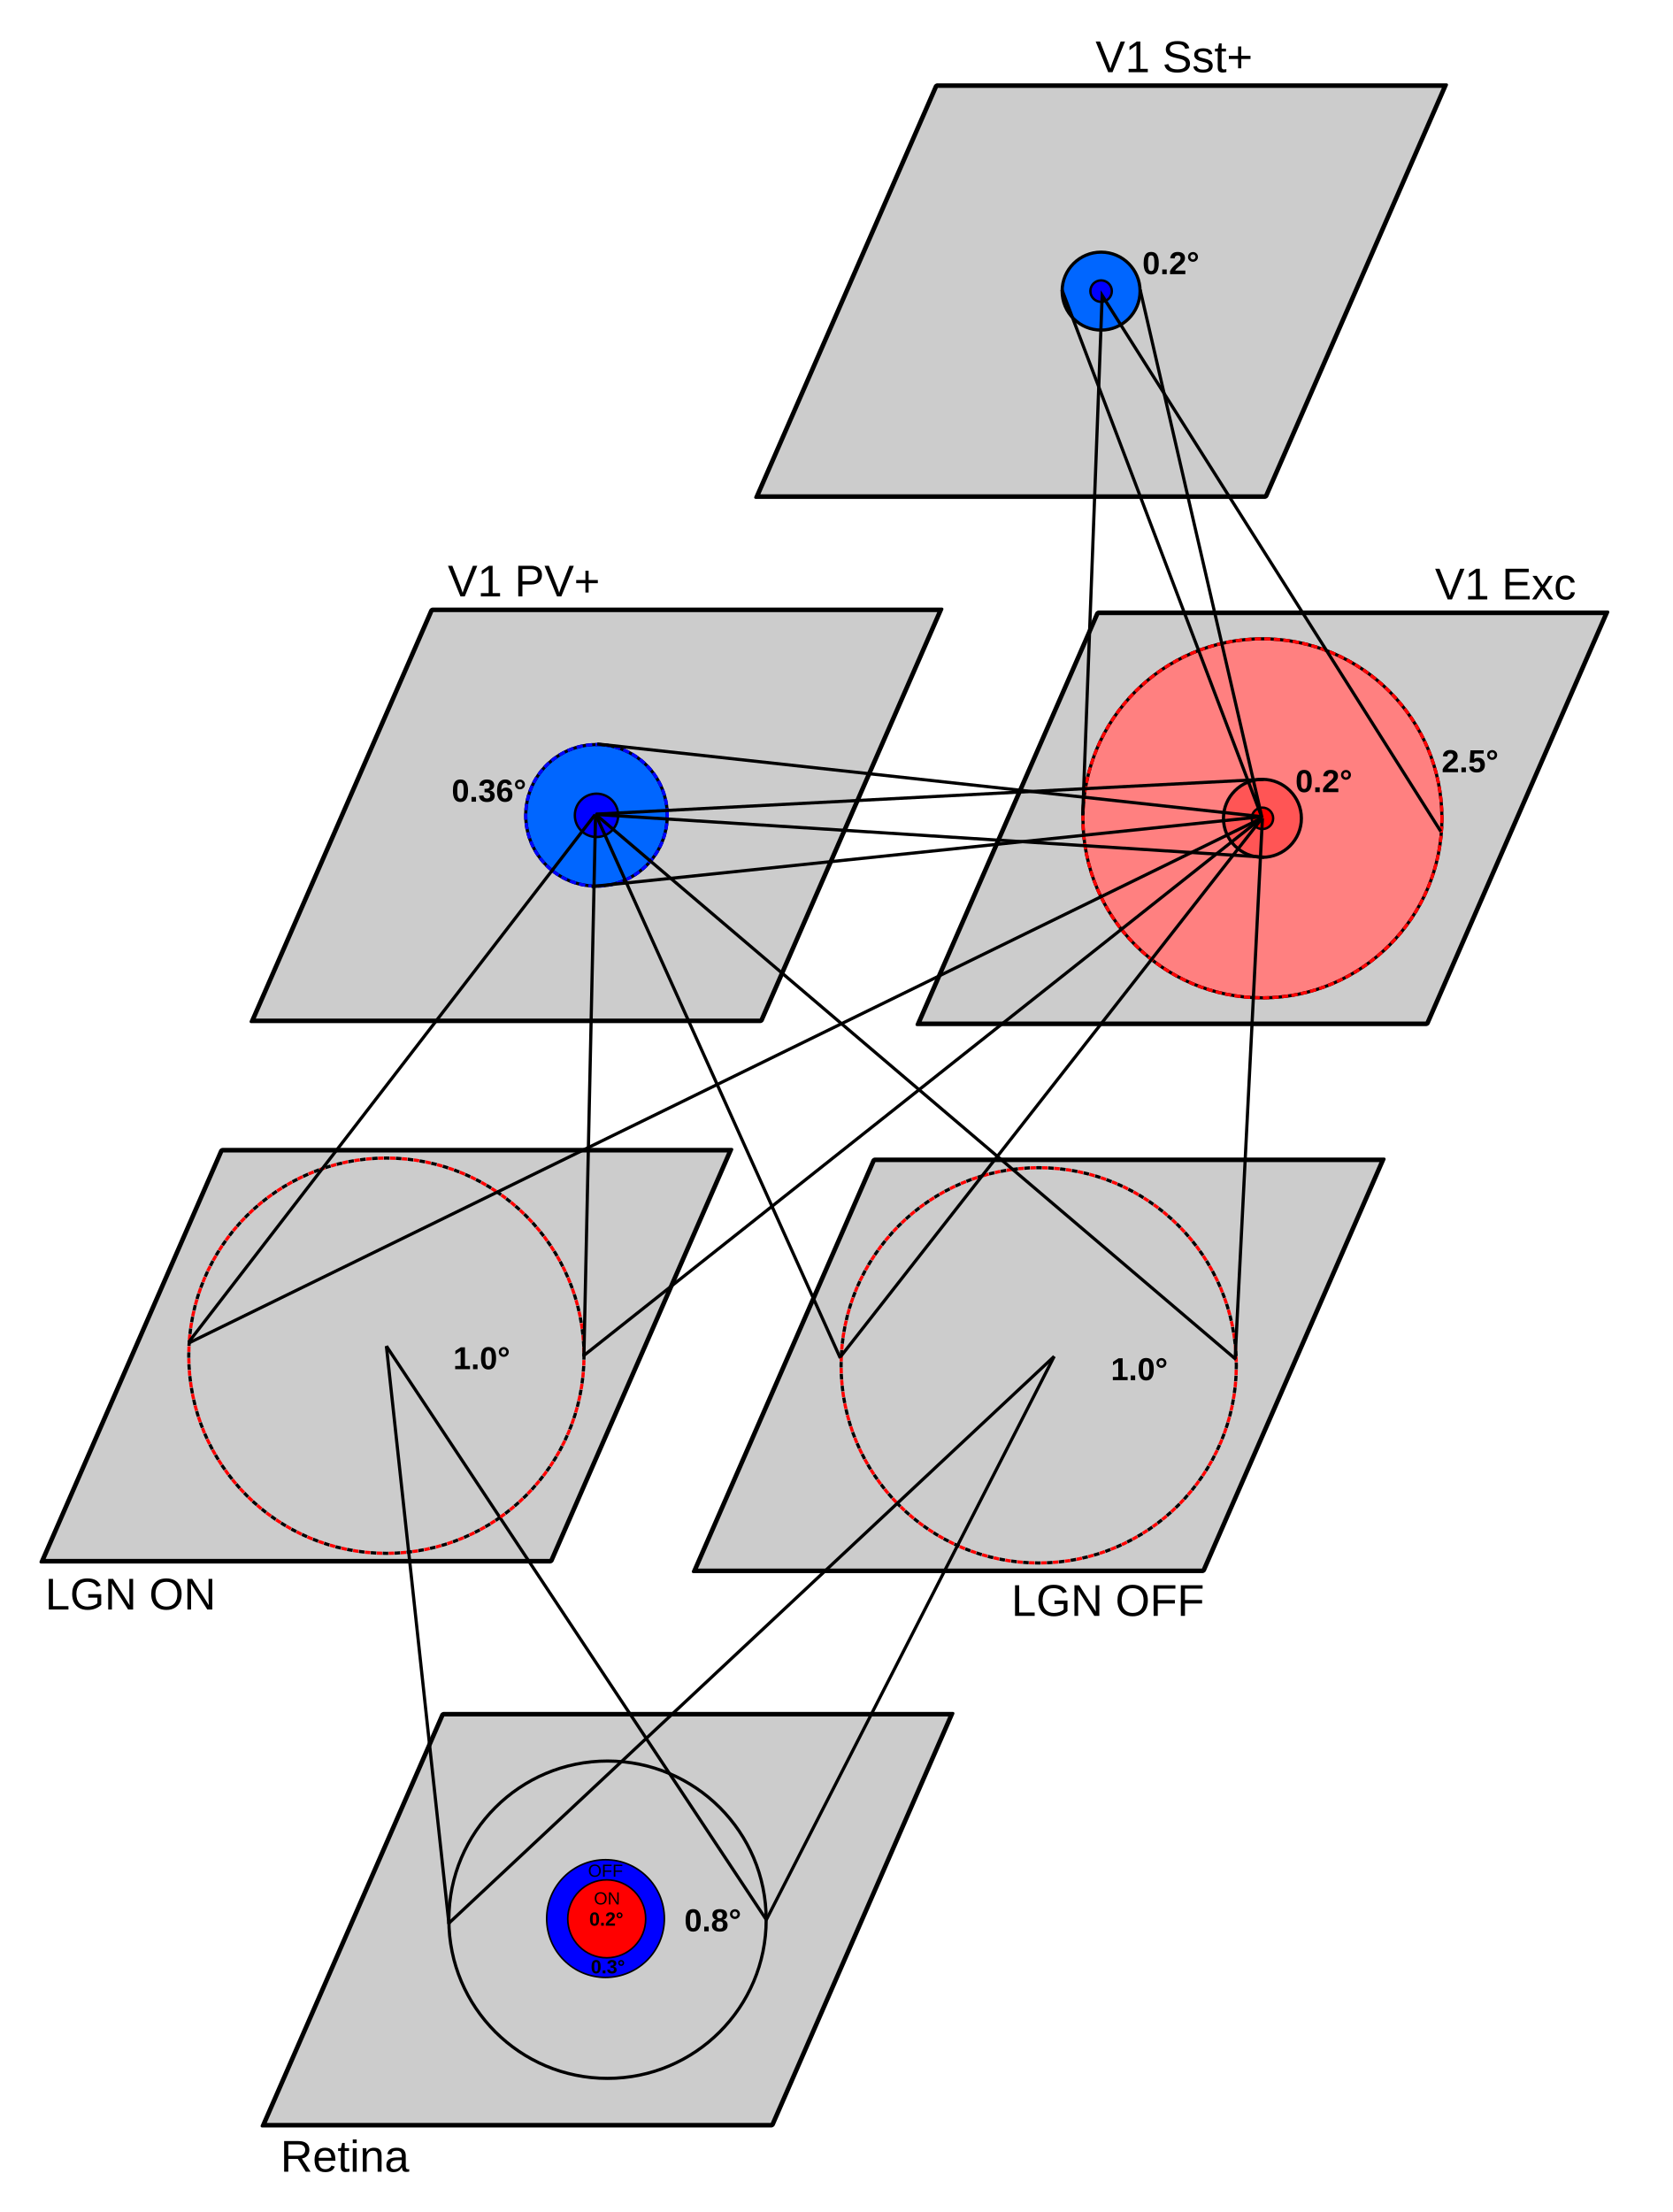
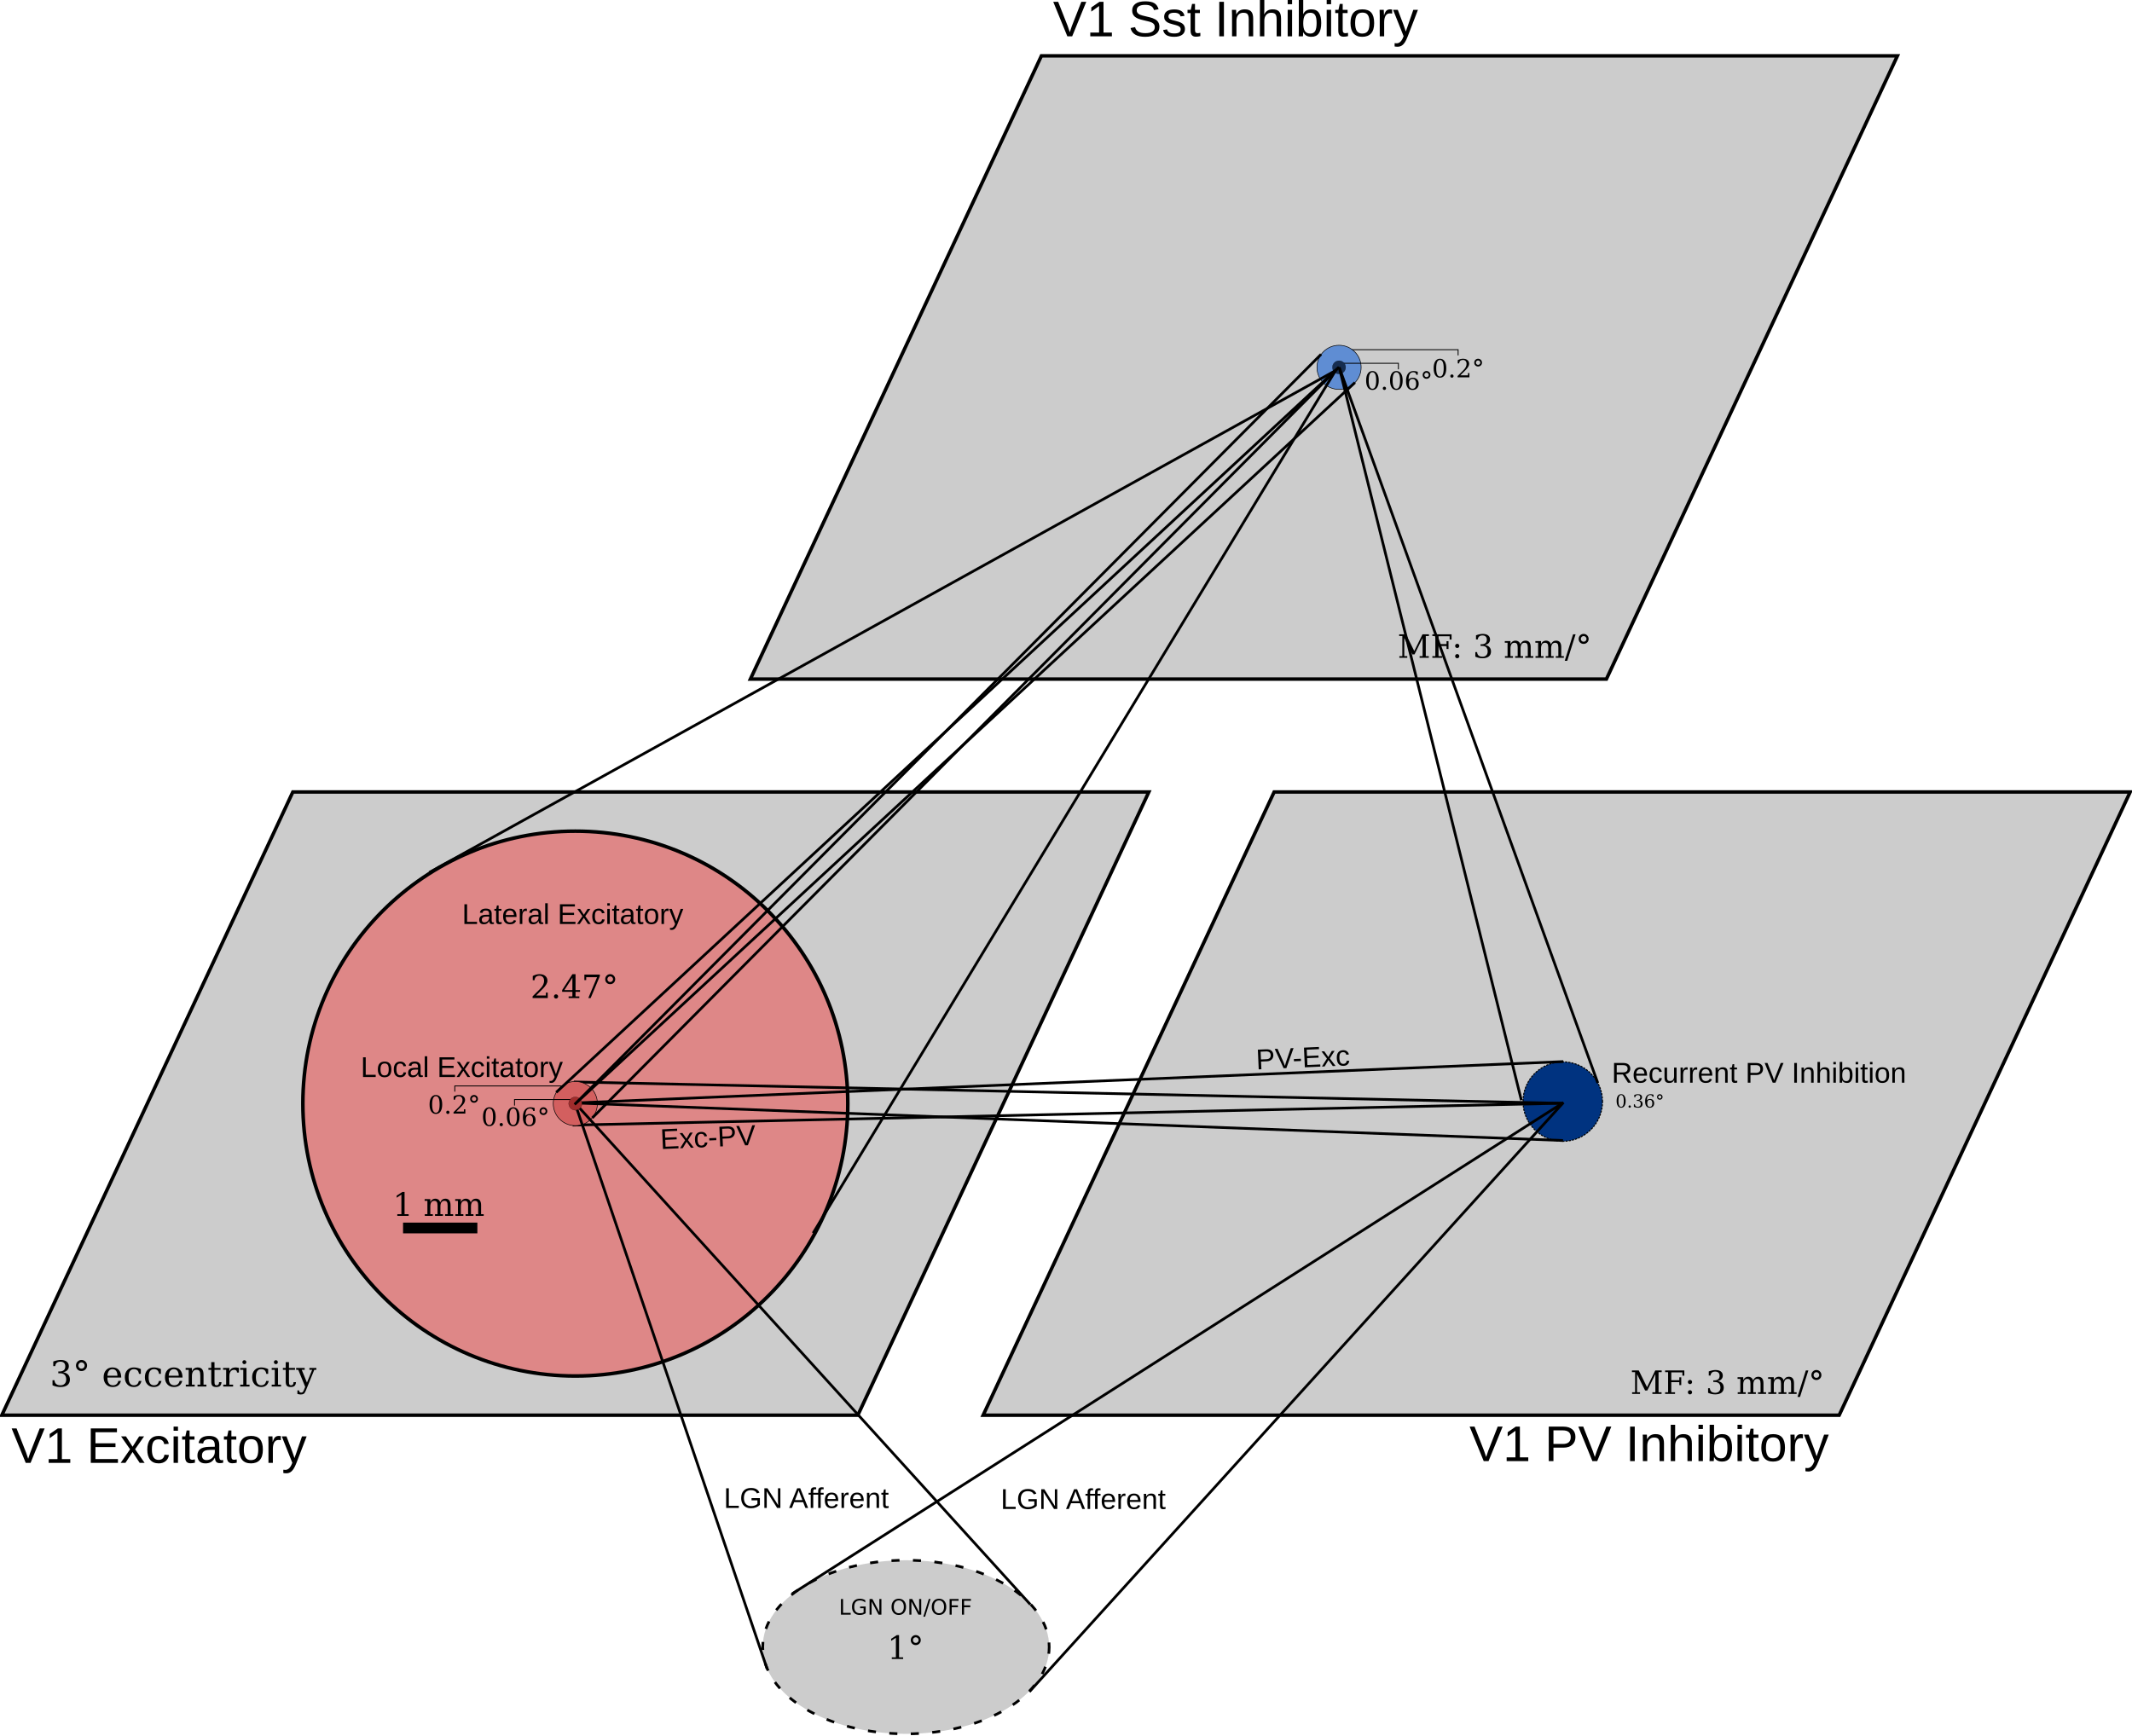
- <svg xmlns="http://www.w3.org/2000/svg" width="2103.248" height="2781.148" id="svg8371" version="1.1">
-   <defs id="defs8373">
-     <marker orient="auto" refY="0" refX="0" id="Arrow2Mend" style="overflow:visible">
-       <path id="path4493" style="fill-rule:evenodd;stroke-width:0.625;stroke-linejoin:round" d="M 8.719,4.034 -2.207,0.016 8.719,-4.002 c -1.745,2.372 -1.735,5.617 -6e-7,8.035 z" transform="scale(-0.6,-0.6)" />
-     </marker>
-     <marker orient="auto" refY="0" refX="0" id="marker8291" style="overflow:visible">
-       <path id="path8293" style="fill-rule:evenodd;stroke-width:0.625;stroke-linejoin:round" d="M 8.719,4.034 -2.207,0.016 8.719,-4.002 c -1.745,2.372 -1.735,5.617 -6e-7,8.035 z" transform="scale(-0.6,-0.6)" />
-     </marker>
-   </defs>
-   <g id="layer1" transform="translate(1922.338,1366.783)">
-     <rect style="color:#000000;fill:#cccccc;stroke:#000000;stroke-width:6.268;stroke-linecap:square;stroke-linejoin:round;stroke-miterlimit:4;stroke-opacity:1;stroke-dasharray:none;stroke-dashoffset:0;marker:none;visibility:visible;display:inline;overflow:visible;enable-background:accumulate" id="rect9417-5-6-1" width="640" height="563.899" x="-802.521" y="-650.679" transform="matrix(1,0,-0.400245,0.9164082,0,0)" />
-     <path style="color:#000000;fill:#ff8080;stroke:#000000;stroke-width:2.43;stroke-linecap:square;stroke-linejoin:round;stroke-miterlimit:4;stroke-opacity:1;stroke-dasharray:none;stroke-dashoffset:22.5;marker:none;visibility:visible;display:inline;overflow:visible;enable-background:accumulate" id="path7283" d="m 3837.857,705.376 c 0,75.742 -61.401,137.143 -137.143,137.143 -75.742,0 -137.143,-61.401 -137.143,-137.143 0,-75.742 61.401,-137.143 137.143,-137.143 75.742,0 137.143,61.401 137.143,137.143 z" transform="matrix(1.645833,0,0,1.645833,-6425.698,-1498.837)" />
-     <path style="color:#000000;fill:none;stroke:#ff0000;stroke-width:2.43;stroke-linecap:square;stroke-linejoin:round;stroke-miterlimit:4;stroke-opacity:1;stroke-dasharray:2.43, 4.861;stroke-dashoffset:0;marker:none;visibility:visible;display:inline;overflow:visible;enable-background:accumulate" id="path7283-2" d="m 3837.857,705.376 c 0,75.742 -61.401,137.143 -137.143,137.143 -75.742,0 -137.143,-61.401 -137.143,-137.143 0,-75.742 61.401,-137.143 137.143,-137.143 75.742,0 137.143,61.401 137.143,137.143 z" transform="matrix(1.645833,0,0,1.645833,-6425.698,-1498.837)" />
-     <path style="color:#000000;fill:#ff5555;fill-opacity:1;fill-rule:nonzero;stroke:#000000;stroke-width:4.431;stroke-linecap:square;stroke-linejoin:round;stroke-miterlimit:4;stroke-opacity:1;stroke-dasharray:none;stroke-dashoffset:0;marker:none;visibility:visible;display:inline;overflow:visible;enable-background:accumulate" id="path2985-8-9-7-3-1" d="m 207.143,270.934 c 0,29.981 -24.305,54.286 -54.286,54.286 -29.981,0 -54.286,-24.305 -54.286,-54.286 0,-29.981 24.305,-54.286 54.286,-54.286 29.981,0 54.286,24.305 54.286,54.286 z" transform="matrix(0.9026316,0,0,0.9026316,-472.9127,-582.4597)" />
-     <path style="color:#000000;fill:#ff0000;fill-opacity:1;fill-rule:nonzero;stroke:#000000;stroke-width:16.508;stroke-linecap:square;stroke-linejoin:round;stroke-miterlimit:4;stroke-opacity:1;stroke-dasharray:none;stroke-dashoffset:0;marker:none;visibility:visible;display:inline;overflow:visible;enable-background:accumulate" id="path4653-5-9-8" d="m -148.571,1563.791 c 0,41.027 -33.259,74.286 -74.286,74.286 -41.027,0 -74.286,-33.259 -74.286,-74.286 0,-41.027 33.259,-74.286 74.286,-74.286 41.027,0 74.286,33.259 74.286,74.286 z" transform="matrix(0.1817308,0,0,0.1817308,-294.439,-622.0953)" />
-     <text xml:space="preserve" style="font-size:56px;font-style:normal;font-variant:normal;font-weight:normal;font-stretch:normal;line-height:125%;letter-spacing:0px;word-spacing:0px;writing-mode:lr-tb;fill:#000000;fill-opacity:1;stroke:none;font-family:Arial;-inkscape-font-specification:Arial" x="-117.975" y="-613.156" id="text3039-2-3-4">
-       <tspan id="tspan3041-9-8-8" x="-117.975" y="-613.156" style="font-size:56px;font-weight:normal;-inkscape-font-specification:Arial">V1 Exc</tspan>
+ <svg xmlns="http://www.w3.org/2000/svg" id="svg3004" version="1.1" width="2381.722" height="1938.783" xml:space="preserve">
+   <defs id="defs3008" />
+   <g id="g3012" transform="matrix(1.25,0,0,-1.25,-50.00073,1988.781)">
+     <g transform="matrix(1,0,-0.423028,-0.906117,0,978.6984)" id="g3016">
+       <path id="path3018" style="fill:#cccccc;fill-opacity:1;fill-rule:nonzero;stroke:#000000;stroke-width:3.429;stroke-linecap:butt;stroke-linejoin:miter;stroke-miterlimit:4;stroke-opacity:1;stroke-dasharray:none" d="m 346.326,105.494 765.031,0 10e-4,614.776 -765.031,0 -10e-4,-614.776 z" />
+     </g>
+     <g transform="matrix(1,0,0,-1,0,978.6984)" id="g3020">
+       <path id="path3022" style="fill:#de8787;fill-opacity:1;fill-rule:nonzero;stroke:#000000;stroke-width:3.2;stroke-linecap:square;stroke-linejoin:round;stroke-miterlimit:4;stroke-opacity:1;stroke-dasharray:none" d="m 797.691,374.117 c 0,134.488 -109.023,243.512 -243.511,243.512 -134.485,0 -243.508,-109.024 -243.508,-243.512 0,-134.484 109.023,-243.508 243.508,-243.508 134.488,0 243.511,109.024 243.511,243.508 z" />
+     </g>
+     <path id="path3028" style="fill:#000000;fill-opacity:1;fill-rule:nonzero;stroke:none" d="m 400.219,498.187 66.402,0 0,-9.602 -66.402,0 0,9.602 z" />
+     <text id="text3030" transform="scale(1,-1)" x="390.98" y="-504.222">
+       <tspan id="tspan3032" y="-504.222" x="390.98 409.297 418.426 445.729" style="font-size:28.8px;font-variant:normal;font-weight:normal;writing-mode:lr-tb;fill:#000000;fill-opacity:1;fill-rule:nonzero;stroke:none;font-family:DejaVu Serif;-inkscape-font-specification:DejaVuSerif">1 mm</tspan>
    </text>
-     <text id="text4466-1-1-6-6-6-1-2-5-1" y="-370.857" x="-293.51" style="font-size:40px;font-style:normal;font-variant:normal;font-weight:bold;font-stretch:normal;line-height:125%;letter-spacing:0px;word-spacing:0px;writing-mode:lr-tb;fill:#000000;fill-opacity:1;stroke:none;font-family:Arial;-inkscape-font-specification:Arial Bold" xml:space="preserve">
-       <tspan y="-370.857" x="-293.51" id="tspan4468-8-9-2-5-6-1-5-1-1">0.2° </tspan>
+     <text id="text3034" transform="scale(1,-1)" x="422.435" y="-595.631">
+       <tspan id="tspan3036" y="-595.631" x="422.435 436.681 443.782 458.028" style="font-size:22.4px;font-variant:normal;font-weight:normal;writing-mode:lr-tb;fill:#000000;fill-opacity:1;fill-rule:nonzero;stroke:none;font-family:DejaVu Serif;-inkscape-font-specification:DejaVuSerif">0.2°</tspan>
    </text>
-     <path style="fill:none;stroke:#000000;stroke-width:0;stroke-linecap:butt;stroke-linejoin:miter;stroke-miterlimit:4;stroke-opacity:1;stroke-dasharray:none;marker-end:url(#Arrow2Mend)" d="m -440.717,-416.602 71.429,57.143 0,0" id="path3272-3-4" />
-     <rect style="color:#000000;fill:#cccccc;stroke:#000000;stroke-width:6.268;stroke-linecap:square;stroke-linejoin:round;stroke-miterlimit:4;stroke-opacity:1;stroke-dasharray:none;stroke-dashoffset:0;marker:none;visibility:visible;display:inline;overflow:visible;enable-background:accumulate" id="rect9417-5-6" width="640" height="563.899" x="-1641.494" y="-654.768" transform="matrix(1,0,-0.400245,0.9164082,0,0)" />
-     <path style="color:#000000;fill:#0066ff;fill-opacity:1;fill-rule:nonzero;stroke:#000000;stroke-width:2.44;stroke-linecap:square;stroke-linejoin:round;stroke-miterlimit:4;stroke-opacity:1;stroke-dasharray:none;stroke-dashoffset:0;marker:none;visibility:visible;display:inline;overflow:visible;enable-background:accumulate" id="path2985-8-9-2-2-2" d="m 207.143,270.934 c 0,29.981 -24.305,54.286 -54.286,54.286 -29.981,0 -54.286,-24.305 -54.286,-54.286 0,-29.981 24.305,-54.286 54.286,-54.286 29.981,0 54.286,24.305 54.286,54.286 z" transform="matrix(1.639474,0,0,1.639474,-1422.88,-785.8426)" />
-     <rect style="color:#000000;fill:#cccccc;stroke:#000000;stroke-width:6.268;stroke-linecap:square;stroke-linejoin:round;stroke-miterlimit:4;stroke-opacity:1;stroke-dasharray:none;stroke-dashoffset:0;marker:none;visibility:visible;display:inline;overflow:visible;enable-background:accumulate" id="rect9417-8" width="640" height="563.899" x="-1021.215" y="860.394" transform="matrix(1,0,-0.400245,0.9164082,0,0)" />
-     <rect style="color:#000000;fill:#cccccc;stroke:#000000;stroke-width:6.268;stroke-linecap:square;stroke-linejoin:round;stroke-miterlimit:4;stroke-opacity:1;stroke-dasharray:none;stroke-dashoffset:0;marker:none;visibility:visible;display:inline;overflow:visible;enable-background:accumulate" id="rect9417-2-2" width="640" height="563.899" x="-783.447" y="99.813" transform="matrix(1,0,-0.400245,0.9164082,0,0)" />
-     <rect style="color:#000000;fill:#cccccc;stroke:#000000;stroke-width:6.268;stroke-linecap:square;stroke-linejoin:round;stroke-miterlimit:4;stroke-opacity:1;stroke-dasharray:none;stroke-dashoffset:0;marker:none;visibility:visible;display:inline;overflow:visible;enable-background:accumulate" id="rect9417-1-8" width="640" height="563.899" x="-1608.985" y="86.585" transform="matrix(1,0,-0.400245,0.9164082,0,0)" />
-     <path style="color:#000000;fill:none;stroke:#000000;stroke-width:4.001;stroke-linecap:square;stroke-linejoin:round;stroke-miterlimit:4;stroke-opacity:1;stroke-dasharray:3.001, 12.003;stroke-dashoffset:0;marker:none;visibility:visible;display:inline;overflow:visible;enable-background:accumulate" id="path4640-7-2-0" d="m 332.857,593.791 c 0,137.282 -111.289,248.571 -248.571,248.571 -137.282,0 -248.571,-111.289 -248.571,-248.571 0,-137.282 111.289,-248.571 248.571,-248.571 137.282,0 248.571,111.289 248.571,248.571 z" transform="matrix(0.9997126,0,0,0.9997126,-700.5071,-243.77)" />
-     <path style="color:#000000;fill:none;stroke:#ff0000;stroke-width:4.001;stroke-linecap:square;stroke-linejoin:round;stroke-miterlimit:4;stroke-opacity:1;stroke-dasharray:3.001, 12.003;stroke-dashoffset:22.506;marker:none;visibility:visible;display:inline;overflow:visible;enable-background:accumulate" id="path4640-7-3-7-6" d="m 332.857,593.791 c 0,137.282 -111.289,248.571 -248.571,248.571 -137.282,0 -248.571,-111.289 -248.571,-248.571 0,-137.282 111.289,-248.571 248.571,-248.571 137.282,0 248.571,111.289 248.571,248.571 z" transform="matrix(0.9997126,0,0,0.9997126,-700.5071,-243.77)" />
-     <path style="color:#000000;fill:none;stroke:#000000;stroke-width:0.729;stroke-linecap:square;stroke-linejoin:round;stroke-miterlimit:4;stroke-opacity:1;stroke-dasharray:none;stroke-dashoffset:0;marker:none;visibility:visible;display:inline;overflow:visible;enable-background:accumulate" id="path4491-0-7" d="m 212.132,300.809 c 0,20.084 -16.281,36.365 -36.365,36.365 -20.084,0 -36.365,-16.281 -36.365,-36.365 0,-20.084 16.281,-36.365 36.365,-36.365 20.084,0 36.365,16.281 36.365,36.365 z" transform="matrix(5.48597,0,0,5.48597,-2122.68,-603.3749)" />
-     <g id="g9590-0" transform="translate(-384.144,283.0617)">
-       <path transform="matrix(0.809375,0,0,0.809375,-833.4561,563.8968)" d="m 161.429,245.219 c 0,50.495 -40.934,91.429 -91.429,91.429 -50.495,0 -91.429,-40.934 -91.429,-91.429 0,-50.495 40.934,-91.429 91.429,-91.429 50.495,0 91.429,40.934 91.429,91.429 z" id="path2987-2" style="color:#000000;fill:#0000ff;fill-opacity:1;fill-rule:nonzero;stroke:#000000;stroke-width:2.471;stroke-linecap:square;stroke-linejoin:round;stroke-miterlimit:4;stroke-opacity:1;stroke-dasharray:none;stroke-dashoffset:0;marker:none;visibility:visible;display:inline;overflow:visible;enable-background:accumulate" />
-       <path transform="matrix(0.9026316,0,0,0.9026316,-913.2745,518.1512)" d="m 207.143,270.934 c 0,29.981 -24.305,54.286 -54.286,54.286 -29.981,0 -54.286,-24.305 -54.286,-54.286 0,-29.981 24.305,-54.286 54.286,-54.286 29.981,0 54.286,24.305 54.286,54.286 z" id="path2985-8-5" style="color:#000000;fill:#ff0000;fill-opacity:1;fill-rule:nonzero;stroke:#000000;stroke-width:2.216;stroke-linecap:square;stroke-linejoin:round;stroke-miterlimit:4;stroke-opacity:1;stroke-dasharray:none;stroke-dashoffset:0;marker:none;visibility:visible;display:inline;overflow:visible;enable-background:accumulate" />
-       <text id="text4466-2" y="771.294" x="-797.297" style="font-size:24px;font-style:normal;font-variant:normal;font-weight:bold;font-stretch:normal;line-height:125%;letter-spacing:0px;word-spacing:0px;writing-mode:lr-tb;fill:#000000;fill-opacity:1;stroke:none;font-family:Arial;-inkscape-font-specification:Arial Bold" xml:space="preserve">
-         <tspan y="771.294" x="-797.297" id="tspan4468-6">0.2° </tspan>
-       </text>
-       <text xml:space="preserve" style="font-size:24px;font-style:normal;font-variant:normal;font-weight:bold;font-stretch:normal;line-height:125%;letter-spacing:0px;word-spacing:0px;writing-mode:lr-tb;fill:#000000;fill-opacity:1;stroke:none;font-family:Arial;-inkscape-font-specification:Arial Bold" x="-795.297" y="831.212" id="text4466-1-5">
-         <tspan id="tspan4468-8-5" x="-795.297" y="831.212">0.3° </tspan>
-       </text>
-       <text id="text4609-1" y="744.587" x="-791.425" style="font-size:22px;font-style:normal;font-variant:normal;font-weight:normal;font-stretch:normal;line-height:125%;letter-spacing:0px;word-spacing:0px;writing-mode:lr-tb;fill:#000000;fill-opacity:1;stroke:none;font-family:Arial;-inkscape-font-specification:Arial" xml:space="preserve">
-         <tspan y="744.587" x="-791.425" id="tspan4611-6">ON</tspan>
-       </text>
-       <text id="text4609-6-6" y="709.766" x="-798.821" style="font-size:22px;font-style:normal;font-variant:normal;font-weight:normal;font-stretch:normal;line-height:125%;letter-spacing:0px;word-spacing:0px;writing-mode:lr-tb;fill:#000000;fill-opacity:1;stroke:none;font-family:Arial;-inkscape-font-specification:Arial" xml:space="preserve">
-         <tspan y="709.766" x="-798.821" id="tspan4611-2-8">OFF</tspan>
-       </text>
+     <text id="text3038" transform="scale(1,-1)" x="514.026" y="-698.88">
+       <tspan id="tspan3040" y="-698.88" x="514.026 532.343 541.473 559.79 578.107" style="font-size:28.8px;font-variant:normal;font-weight:normal;writing-mode:lr-tb;fill:#000000;fill-opacity:1;fill-rule:nonzero;stroke:none;font-family:DejaVu Serif;-inkscape-font-specification:DejaVuSerif">2.47°</tspan>
+     </text>
+     <text id="text3042" transform="scale(1,-1)" x="84.494" y="-351.672">
+       <tspan id="tspan3044" y="-351.672" x="84.494 104.846 120.846 130.99 149.902 167.822 185.742 204.654 225.262 238.19 253.486 263.694 281.614 291.822 304.654" style="font-size:32px;font-variant:normal;font-weight:normal;writing-mode:lr-tb;fill:#000000;fill-opacity:1;fill-rule:nonzero;stroke:none;font-family:DejaVu Serif;-inkscape-font-specification:DejaVuSerif">3° eccentricity</tspan>
+     </text>
+     <text id="text3046" transform="scale(1,-1)" x="470.185" y="-584.652">
+       <tspan id="tspan3048" y="-584.652" x="470.185 484.432 491.533 505.779 520.025" style="font-size:22.4px;font-variant:normal;font-weight:normal;writing-mode:lr-tb;fill:#000000;fill-opacity:1;fill-rule:nonzero;stroke:none;font-family:DejaVu Serif;-inkscape-font-specification:DejaVuSerif">0.06°</tspan>
+     </text>
+     <g transform="matrix(1,0,0,-1,0,978.6984)" id="g3050">
+       <path id="path3052" style="fill:none;stroke:#000000;stroke-width:0.8;stroke-linecap:butt;stroke-linejoin:miter;stroke-miterlimit:4;stroke-opacity:1;stroke-dasharray:none" d="m 553.383,358.352 -106.918,0 0,5.089" />
    </g>
-     <path style="color:#000000;fill:none;stroke:#000000;stroke-width:4.001;stroke-linecap:square;stroke-linejoin:round;stroke-miterlimit:4;stroke-opacity:1;stroke-dasharray:3.001, 12.003;stroke-dashoffset:0;marker:none;visibility:visible;display:inline;overflow:visible;enable-background:accumulate" id="path4640-7-5" d="m 332.857,593.791 c 0,137.282 -111.289,248.571 -248.571,248.571 -137.282,0 -248.571,-111.289 -248.571,-248.571 0,-137.282 111.289,-248.571 248.571,-248.571 137.282,0 248.571,111.289 248.571,248.571 z" transform="matrix(0.9997126,0,0,0.9997126,-1520.751,-255.8919)" />
-     <path style="color:#000000;fill:#0000ff;fill-opacity:1;fill-rule:nonzero;stroke:#000000;stroke-width:15.57;stroke-linecap:square;stroke-linejoin:round;stroke-miterlimit:4;stroke-opacity:1;stroke-dasharray:none;stroke-dashoffset:0;marker:none;visibility:visible;display:inline;overflow:visible;enable-background:accumulate" id="path4673-2-3" d="m -354.286,1169.505 c 0,78.109 -63.32,141.429 -141.429,141.429 -78.109,0 -141.429,-63.32 -141.429,-141.429 0,-78.109 63.32,-141.429 141.429,-141.429 78.109,0 141.429,63.32 141.429,141.429 z" transform="matrix(0.1926768,0,0,0.1926768,-1076.762,-566.9905)" />
-     <path style="color:#000000;fill:none;stroke:#0000ff;stroke-width:2.44;stroke-linecap:square;stroke-linejoin:round;stroke-miterlimit:4;stroke-opacity:1;stroke-dasharray:2.44, 4.88;stroke-dashoffset:0;marker:none;visibility:visible;display:inline;overflow:visible;enable-background:accumulate" id="path2985-8-9-2-2-2-1" d="m 207.143,270.934 c 0,29.981 -24.305,54.286 -54.286,54.286 -29.981,0 -54.286,-24.305 -54.286,-54.286 0,-29.981 24.305,-54.286 54.286,-54.286 29.981,0 54.286,24.305 54.286,54.286 z" transform="matrix(1.639474,0,0,1.639474,-1422.88,-785.8426)" />
-     <text id="text4466-1-1-6-6-7" y="368.541" x="-525.55" style="font-size:40px;font-style:normal;font-variant:normal;font-weight:bold;font-stretch:normal;line-height:125%;letter-spacing:0px;word-spacing:0px;writing-mode:lr-tb;fill:#000000;fill-opacity:1;stroke:none;font-family:Arial;-inkscape-font-specification:Arial Bold" xml:space="preserve">
-       <tspan y="368.541" x="-525.55" id="tspan4468-8-9-2-5-4">1.0° </tspan>
+     <g transform="matrix(1,0,0,-1,0,978.6984)" id="g3054">
+       <path id="path3056" style="fill:#cccccc;fill-opacity:1;fill-rule:nonzero;stroke:#000000;stroke-width:2.4;stroke-linecap:square;stroke-linejoin:round;stroke-miterlimit:4;stroke-opacity:1;stroke-dasharray:4.8, 14.4;stroke-dashoffset:0" d="m 977.664,859.898 c 0,42.856 -57.309,77.602 -128,77.602 -70.691,0 -128,-34.746 -128,-77.602 0,-42.855 57.309,-77.601 128,-77.601 70.691,0 128,34.746 128,77.601 z" />
+     </g>
+     <text id="text3058" transform="scale(1,-1)" x="832.909" y="-108.112">
+       <tspan id="tspan3060" y="-108.112" x="832.909 851.226" style="font-size:28.8px;font-variant:normal;font-weight:normal;writing-mode:lr-tb;fill:#000000;fill-opacity:1;fill-rule:nonzero;stroke:none;font-family:DejaVu Serif;-inkscape-font-specification:DejaVuSerif">1°</tspan>
    </text>
-     <path style="fill:none;stroke:#000000;stroke-width:4;stroke-linecap:butt;stroke-linejoin:miter;stroke-opacity:1" d="m -1357.787,1052.495 -78.703,-726.889 0,0" id="path9602-9" />
-     <path style="fill:none;stroke:#000000;stroke-width:4;stroke-linecap:butt;stroke-linejoin:miter;stroke-opacity:1" d="M -958.635,1047.102 -1436.489,325.606" id="path9604-4" />
-     <path style="fill:none;stroke:#000000;stroke-width:4;stroke-linecap:butt;stroke-linejoin:miter;stroke-opacity:1" d="m -1358.858,1052.138 762.143,-713.571 0,0" id="path9606-9" />
-     <path style="fill:none;stroke:#000000;stroke-width:4;stroke-linecap:butt;stroke-linejoin:miter;stroke-opacity:1" d="M -958.858,1047.138 -596.8,338.612" id="path9608-5" />
-     <path style="color:#000000;fill:none;stroke:#ff0000;stroke-width:4.001;stroke-linecap:square;stroke-linejoin:round;stroke-miterlimit:4;stroke-opacity:1;stroke-dasharray:3.001, 12.003;stroke-dashoffset:22.506;marker:none;visibility:visible;display:inline;overflow:visible;enable-background:accumulate" id="path4640-7-3-2" d="m 332.857,593.791 c 0,137.282 -111.289,248.571 -248.571,248.571 -137.282,0 -248.571,-111.289 -248.571,-248.571 0,-137.282 111.289,-248.571 248.571,-248.571 137.282,0 248.571,111.289 248.571,248.571 z" transform="matrix(0.9997126,0,0,0.9997126,-1520.751,-255.8919)" />
-     <path style="fill:none;stroke:#000000;stroke-width:4;stroke-linecap:butt;stroke-linejoin:miter;stroke-opacity:1" d="m -1684.987,320.556 510.849,-662.999" id="path9649-5" />
-     <path style="fill:none;stroke:#000000;stroke-width:4;stroke-linecap:butt;stroke-linejoin:miter;stroke-opacity:1" d="m -1188.144,338.924 14.673,-681.028" id="path9651-1" />
-     <path style="fill:none;stroke:#000000;stroke-width:4;stroke-linecap:butt;stroke-linejoin:miter;stroke-opacity:1" d="m -865.753,340.759 -307.718,-683.873" id="path9653-2" />
-     <path style="fill:none;stroke:#000000;stroke-width:4;stroke-linecap:butt;stroke-linejoin:miter;stroke-opacity:1" d="m -368.144,342.495 -805.453,-685.484" id="path9655-7" />
-     <text xml:space="preserve" style="font-size:56px;font-style:normal;font-variant:normal;font-weight:normal;font-stretch:normal;line-height:125%;letter-spacing:0px;word-spacing:0px;writing-mode:lr-tb;fill:#000000;fill-opacity:1;stroke:none;font-family:Arial;-inkscape-font-specification:Arial" x="-1569.647" y="1363.708" id="text3039-9">
-       <tspan id="tspan3041-3" x="-1569.647" y="1363.708" style="font-size:56px;font-weight:normal;-inkscape-font-specification:Arial">Retina</tspan>
+     <text id="text3062" transform="scale(1,-1)" x="789.665" y="-147.743">
+       <tspan id="tspan3064" y="-147.743" x="789.665 800.359 815.22 829.581 835.668 850.778 865.14 871.591 886.701 897.741" style="font-size:19.2px;font-variant:normal;font-weight:normal;writing-mode:lr-tb;fill:#000000;fill-opacity:1;fill-rule:nonzero;stroke:none;font-family:DejaVu Sans;-inkscape-font-specification:DejaVuSans">LGN ON/OFF</tspan>
    </text>
-     <text xml:space="preserve" style="font-size:56px;font-style:normal;font-variant:normal;font-weight:normal;font-stretch:normal;line-height:125%;letter-spacing:0px;word-spacing:0px;writing-mode:lr-tb;fill:#000000;fill-opacity:1;stroke:none;font-family:Arial;-inkscape-font-specification:Arial" x="-1359.31" y="-616.904" id="text3039-2-3">
-       <tspan id="tspan3041-9-8" x="-1359.31" y="-616.904" style="font-size:56px;font-weight:normal;-inkscape-font-specification:Arial">V1 PV+</tspan>
+     <g transform="matrix(1,0,-0.423028,-0.906117,0,978.6984)" id="g3066">
+       <path id="path3068" style="fill:#cccccc;fill-opacity:1;fill-rule:nonzero;stroke:#000000;stroke-width:3.429;stroke-linecap:butt;stroke-linejoin:miter;stroke-miterlimit:4;stroke-opacity:1;stroke-dasharray:none" d="m 1223.342,105.494 765.031,0 10e-4,614.776 -765.031,0 -10e-4,-614.776 z" />
+     </g>
+     <text id="text3070" transform="scale(1,-1)" x="50.21" y="-283.413">
+       <tspan id="tspan3072" y="-283.413" x="50.21 80.047 104.956 117.366 147.202 169.602 192.002 201.948 214.358 239.266 251.676 276.585 291.638" style="font-size:44.8px;font-variant:normal;font-weight:normal;writing-mode:lr-tb;fill:#000000;fill-opacity:1;fill-rule:nonzero;stroke:none;font-family:Liberation Sans;-inkscape-font-specification:LiberationSans">V1 Excitatory</tspan>
+       <tspan id="tspan3074" y="-285.013" x="1353.224 1383.06 1407.969 1420.379 1450.216 1480.187 1492.596 1505.006 1529.915 1554.823 1564.769 1589.678 1599.623 1612.033 1636.942 1651.86" style="font-size:44.8px;font-variant:normal;font-weight:normal;writing-mode:lr-tb;fill:#000000;fill-opacity:1;fill-rule:nonzero;stroke:none;font-family:Liberation Sans;-inkscape-font-specification:LiberationSans">V1 PV Inhibitory</tspan>
    </text>
-     <text xml:space="preserve" style="font-size:56px;font-style:normal;font-variant:normal;font-weight:normal;font-stretch:normal;line-height:125%;letter-spacing:0px;word-spacing:0px;writing-mode:lr-tb;fill:#000000;fill-opacity:1;stroke:none;font-family:Arial;-inkscape-font-specification:Arial" x="-1865.554" y="656.858" id="text3039-2-1-3">
-       <tspan id="tspan3041-9-3-7" x="-1865.554" y="656.858" style="font-size:56px;font-weight:normal;-inkscape-font-specification:Arial">LGN ON</tspan>
+     <g transform="matrix(1,0,0,-1,0,978.6984)" id="g3076">
+       <path id="path3078" style="fill:#003380;fill-opacity:1;fill-rule:nonzero;stroke:#000000;stroke-width:0.96;stroke-linecap:square;stroke-linejoin:round;stroke-miterlimit:4;stroke-opacity:1;stroke-dasharray:0.96, 1.92;stroke-dashoffset:0" d="m 1472.172,372.324 c 0,19.617 -15.906,35.52 -35.524,35.52 -19.617,0 -35.519,-15.903 -35.519,-35.52 0,-19.617 15.902,-35.519 35.519,-35.519 19.618,0 35.524,15.902 35.524,35.519 z" />
+     </g>
+     <text id="text3080" transform="scale(1,-1)" x="1483.731" y="-601.111">
+       <tspan id="tspan3082" y="-601.111" x="1483.731 1493.907 1498.979 1509.155 1519.331" style="font-size:16px;font-variant:normal;font-weight:normal;writing-mode:lr-tb;fill:#000000;fill-opacity:1;fill-rule:nonzero;stroke:none;font-family:DejaVu Serif;-inkscape-font-specification:DejaVuSerif">0.36°</tspan>
    </text>
-     <text xml:space="preserve" style="font-size:56px;font-style:normal;font-variant:normal;font-weight:normal;font-stretch:normal;line-height:125%;letter-spacing:0px;word-spacing:0px;writing-mode:lr-tb;fill:#000000;fill-opacity:1;stroke:none;font-family:Arial;-inkscape-font-specification:Arial" x="-650.607" y="664.871" id="text3039-2-1-8-3">
-       <tspan id="tspan3041-9-3-3-7" x="-650.607" y="664.871" style="font-size:56px;font-weight:normal;-inkscape-font-specification:Arial">LGN OFF</tspan>
+     <g transform="matrix(1,0,0,-1,0,978.6984)" id="g3084">
+       <path id="path3086" style="fill:none;stroke:#000000;stroke-width:2.4;stroke-linecap:butt;stroke-linejoin:miter;stroke-miterlimit:4;stroke-opacity:1;stroke-dasharray:none" d="M 1436.087,373.804 551.829,393.361" />
+     </g>
+     <g transform="matrix(1,0,0,-1,0,978.6984)" id="g3088">
+       <path id="path3090" style="fill:none;stroke:#000000;stroke-width:2.4;stroke-linecap:butt;stroke-linejoin:miter;stroke-miterlimit:4;stroke-opacity:1;stroke-dasharray:none" d="M 1436.12,373.879 552.797,354.791" />
+     </g>
+     <g transform="matrix(1,0,0,-1,0,978.6984)" id="g3092">
+       <path id="path3094" style="fill:#d35f5f;fill-opacity:1;fill-rule:nonzero;stroke:#000000;stroke-width:0.533;stroke-linecap:square;stroke-linejoin:round;stroke-miterlimit:4;stroke-opacity:1;stroke-dasharray:none" d="m 573.914,374.117 c 0,10.899 -8.836,19.735 -19.734,19.735 -10.899,0 -19.731,-8.836 -19.731,-19.735 0,-10.898 8.832,-19.73 19.731,-19.73 10.898,0 19.734,8.832 19.734,19.73 z" />
+     </g>
+     <g transform="matrix(1,0,0,-1,0,978.6984)" id="g3096">
+       <path id="path3098" style="fill:none;stroke:#000000;stroke-width:0.8;stroke-linecap:butt;stroke-linejoin:miter;stroke-miterlimit:4;stroke-opacity:1;stroke-dasharray:none" d="m 554.984,370.512 -55.152,0 0,5.375" />
+     </g>
+     <g transform="matrix(1,0,0,-1,0,978.6984)" id="g3100">
+       <path id="path3102" style="fill:none;stroke:#000000;stroke-width:2.4;stroke-linecap:butt;stroke-linejoin:miter;stroke-miterlimit:4;stroke-opacity:1;stroke-dasharray:none" d="m 552.977,373.586 884.148,-37.008" />
+     </g>
+     <g transform="matrix(1,0,0,-1,0,978.6984)" id="g3104">
+       <path id="path3106" style="fill:none;stroke:#000000;stroke-width:2.4;stroke-linecap:butt;stroke-linejoin:miter;stroke-miterlimit:4;stroke-opacity:1;stroke-dasharray:none" d="m 552.723,373.512 884.164,33.613" />
+     </g>
+     <g transform="matrix(1,0,0,-1,0,978.6984)" id="g3108">
+       <path id="path3110" style="fill:none;stroke:#000000;stroke-width:2.4;stroke-linecap:butt;stroke-linejoin:miter;stroke-miterlimit:4;stroke-opacity:1;stroke-dasharray:none" d="M 725.598,879.438 553.711,373.406 960.797,821.836" />
+     </g>
+     <g transform="matrix(1,0,0,-1,0,978.6984)" id="g3112">
+       <path id="path3114" style="fill:#a02c2c;fill-opacity:1;fill-rule:nonzero;stroke:#000000;stroke-width:0.16;stroke-linecap:square;stroke-linejoin:round;stroke-miterlimit:4;stroke-opacity:1;stroke-dasharray:none" d="m 560.102,374.117 c 0,3.27 -2.653,5.922 -5.922,5.922 -3.27,0 -5.918,-2.652 -5.918,-5.922 0,-3.269 2.648,-5.918 5.918,-5.918 3.269,0 5.922,2.649 5.922,5.918 z" />
+     </g>
+     <g transform="matrix(1,0,0,-1,0,978.6984)" id="g3116">
+       <path id="path3118" style="fill:none;stroke:#000000;stroke-width:2.4;stroke-linecap:butt;stroke-linejoin:miter;stroke-miterlimit:4;stroke-opacity:1;stroke-dasharray:none" d="M 748,812.238 1437.253,373.175 960,899.836" />
+     </g>
+     <text id="text3120" transform="scale(1,-1)" x="1497.035" y="-345.058">
+       <tspan id="tspan3122" y="-345.058" x="1497.035 1526.498 1545.42 1555.096 1564.226 1582.543 1591.672 1619.061 1646.363 1656.04" style="font-size:28.8px;font-variant:normal;font-weight:normal;writing-mode:lr-tb;fill:#000000;fill-opacity:1;fill-rule:nonzero;stroke:none;font-family:DejaVu Serif;-inkscape-font-specification:DejaVuSerif">MF: 3 mm/°</tspan>
    </text>
-     <text id="text4466-1-1-6-6-9-4" y="1061.493" x="-1061.816" style="font-size:40px;font-style:normal;font-variant:normal;font-weight:bold;font-stretch:normal;line-height:125%;letter-spacing:0px;word-spacing:0px;writing-mode:lr-tb;fill:#000000;fill-opacity:1;stroke:none;font-family:Arial;-inkscape-font-specification:Arial Bold" xml:space="preserve">
-       <tspan y="1061.493" x="-1061.816" id="tspan4468-8-9-2-5-3-0">0.8° </tspan>
+     <text id="text3124" transform="scale(1,-1)" x="452.948" y="-765.109">
+       <tspan id="tspan3126" y="-765.109" x="452.948 467.182 481.416 488.507 502.74 511.265 525.499 531.259 538.35 555.4 568.2 581 586.683 593.774 608.008 615.099 629.332 637.857" style="font-size:25.6px;font-variant:normal;font-weight:normal;writing-mode:lr-tb;fill:#000000;fill-opacity:1;fill-rule:nonzero;stroke:none;font-family:Liberation Sans;-inkscape-font-specification:LiberationSans">Lateral Excitatory</tspan>
+       <tspan id="tspan3128" y="-628.344" x="362.368 376.602 390.836 403.636 417.869 423.552 430.644 447.693 460.493 473.293 479.053 486.144 500.378 507.469 521.703 530.228" style="font-size:25.6px;font-variant:normal;font-weight:normal;writing-mode:lr-tb;fill:#000000;fill-opacity:1;fill-rule:nonzero;stroke:none;font-family:Liberation Sans;-inkscape-font-specification:LiberationSans">Local Excitatory</tspan>
+       <tspan id="tspan3130" y="-243.112" x="686.878 701.111 721.003 739.486 745.169 762.219 768.875 775.966 790.199 798.724 812.958 827.191" style="font-size:25.6px;font-variant:normal;font-weight:normal;writing-mode:lr-tb;fill:#000000;fill-opacity:1;fill-rule:nonzero;stroke:none;font-family:Liberation Sans;-inkscape-font-specification:LiberationSans">LGN Afferent</tspan>
+       <tspan id="tspan3132" y="-242.219" x="934.331 948.564 968.456 986.939 992.622 1009.672 1016.327 1023.419 1037.652 1046.177 1060.411 1074.644" style="font-size:25.6px;font-variant:normal;font-weight:normal;writing-mode:lr-tb;fill:#000000;fill-opacity:1;fill-rule:nonzero;stroke:none;font-family:Liberation Sans;-inkscape-font-specification:LiberationSans">LGN Afferent</tspan>
+       <tspan id="tspan3134" y="-623.261" x="1480.398 1498.882 1513.115 1525.915 1540.149 1548.674 1557.275 1571.509 1585.742 1592.833 1599.925 1616.974 1634.024 1641.115 1648.206 1662.44 1676.674 1682.434 1696.667 1702.35 1709.441 1715.125 1729.358" style="font-size:25.6px;font-variant:normal;font-weight:normal;writing-mode:lr-tb;fill:#000000;fill-opacity:1;fill-rule:nonzero;stroke:none;font-family:Liberation Sans;-inkscape-font-specification:LiberationSans">Recurrent PV Inhibition</tspan>
    </text>
-     <text id="text4466-1-1-6-6-6-2" y="354.721" x="-1352.507" style="font-size:40px;font-style:normal;font-variant:normal;font-weight:bold;font-stretch:normal;line-height:125%;letter-spacing:0px;word-spacing:0px;writing-mode:lr-tb;fill:#000000;fill-opacity:1;stroke:none;font-family:Arial;-inkscape-font-specification:Arial Bold" xml:space="preserve">
-       <tspan y="354.721" x="-1352.507" id="tspan4468-8-9-2-5-6-7">1.0° </tspan>
+     <text id="text3136" transform="matrix(0.9990145,0.04438484,0.04438484,-0.9990145,0,0)" x="1189.88" y="-582.844" style="font-size:12px">
+       <tspan id="tspan3138" y="-582.844" x="1189.88 1206.93 1222.623 1231.148 1248.197 1260.997" style="font-size:25.6px;font-variant:normal;font-weight:normal;writing-mode:lr-tb;fill:#000000;fill-opacity:1;fill-rule:nonzero;stroke:none;font-family:Liberation Sans;-inkscape-font-specification:LiberationSans">PV-Exc</tspan>
+       <tspan id="tspan3140" y="-535.351" x="654.849 671.899 684.699 697.499 706.024 723.15 740.2" style="font-size:25.6px;font-variant:normal;font-weight:normal;writing-mode:lr-tb;fill:#000000;fill-opacity:1;fill-rule:nonzero;stroke:none;font-family:Liberation Sans;-inkscape-font-specification:LiberationSans">Exc-PV </tspan>
    </text>
-     <text id="text4466-1-1-6-6-6-1-6" y="-358.824" x="-1354.412" style="font-size:40px;font-style:normal;font-variant:normal;font-weight:bold;font-stretch:normal;line-height:125%;letter-spacing:0px;word-spacing:0px;writing-mode:lr-tb;fill:#000000;fill-opacity:1;stroke:none;font-family:Arial;-inkscape-font-specification:Arial Bold" xml:space="preserve">
-       <tspan y="-358.824" x="-1354.412" id="tspan4468-8-9-2-5-6-1-1">0.36° </tspan>
+     <g transform="matrix(1,0,-0.423028,-0.906117,-208.0191,1636.68)" id="g3066-0">
+       <path id="path3068-7" style="fill:#cccccc;fill-opacity:1;fill-rule:nonzero;stroke:#000000;stroke-width:3.429;stroke-linecap:butt;stroke-linejoin:miter;stroke-miterlimit:4;stroke-opacity:1;stroke-dasharray:none" d="m 1223.342,105.494 765.031,0 10e-4,614.776 -765.031,0 -10e-4,-614.776 z" />
+     </g>
+     <text style="font-size:12px" id="text3120-7" x="1289.016" y="-1003.039" transform="scale(1,-1)">
+       <tspan id="tspan3122-7" y="-1003.039" x="1289.016 1318.479 1337.4 1347.077 1356.207 1374.524 1383.653 1411.042 1438.344 1448.021" style="font-size:28.8px;font-variant:normal;font-weight:normal;writing-mode:lr-tb;fill:#000000;fill-opacity:1;fill-rule:nonzero;stroke:none;font-family:DejaVu Serif;-inkscape-font-specification:DejaVuSerif">MF: 3 mm/°</tspan>
    </text>
-     <path style="fill:none;stroke:#000000;stroke-width:0;stroke-linecap:butt;stroke-linejoin:miter;stroke-miterlimit:4;stroke-opacity:1;stroke-dasharray:none;marker-end:url(#Arrow2Mend)" d="m -1278.053,-420.35 71.429,57.143 0,0" id="path3272-3" />
-     <path style="fill:none;stroke:#000000;stroke-width:4;stroke-linecap:butt;stroke-linejoin:miter;stroke-opacity:1" d="M -1684.086,321.322 -334.81,-338.647" id="path9649-5-8" />
-     <path style="fill:none;stroke:#000000;stroke-width:4;stroke-linecap:butt;stroke-linejoin:miter;stroke-opacity:1" d="m -1189.255,338.325 852.888,-676.148 0,0" id="path7209" />
-     <path style="fill:none;stroke:#000000;stroke-width:4;stroke-linecap:butt;stroke-linejoin:miter;stroke-opacity:1" d="m -865.653,339.32 530.357,-677.5" id="path7211" />
-     <path style="fill:none;stroke:#000000;stroke-width:4;stroke-linecap:butt;stroke-linejoin:miter;stroke-opacity:1" d="m -369.225,340.748 34.286,-678.929" id="path7213" />
-     <path style="fill:none;stroke:#000000;stroke-width:4;stroke-linecap:butt;stroke-linejoin:miter;stroke-opacity:1" d="m -333.332,-386.93 -839.464,43.75" id="path7215" />
-     <path style="fill:none;stroke:#000000;stroke-width:4;stroke-linecap:butt;stroke-linejoin:miter;stroke-opacity:1" d="m -332.618,-289.073 -841.25,-53.75" id="path7217" />
-     <path style="fill:none;stroke:#000000;stroke-width:4;stroke-linecap:butt;stroke-linejoin:miter;stroke-opacity:1" d="m -1171.368,-431.395 835.714,91.429 -842.857,87.857" id="path7219" />
-     <rect style="color:#000000;fill:#cccccc;stroke:#000000;stroke-width:6.268;stroke-linecap:square;stroke-linejoin:round;stroke-miterlimit:4;stroke-opacity:1;stroke-dasharray:none;stroke-dashoffset:0;marker:none;visibility:visible;display:inline;overflow:visible;enable-background:accumulate" id="rect9417-5-6-7" width="640" height="563.899" x="-1294.884" y="-1373.999" transform="matrix(1,0,-0.400245,0.9164082,0,0)" />
-     <text xml:space="preserve" style="font-size:56px;font-style:normal;font-variant:normal;font-weight:normal;font-stretch:normal;line-height:125%;letter-spacing:0px;word-spacing:0px;writing-mode:lr-tb;fill:#000000;fill-opacity:1;stroke:none;font-family:Arial;-inkscape-font-specification:Arial" x="-544.832" y="-1276.013" id="text3039-2-3-8">
-       <tspan id="tspan3041-9-8-6" x="-544.832" y="-1276.013" style="font-size:56px;font-weight:normal;-inkscape-font-specification:Arial">V1 Sst+</tspan>
+     <text style="font-size:12px" id="text3034-2" x="1319.776" y="-1253.735" transform="scale(1,-1)">
+       <tspan id="tspan3036-1" y="-1253.735" x="1319.776 1334.023 1341.123 1355.37" style="font-size:22.4px;font-variant:normal;font-weight:normal;writing-mode:lr-tb;fill:#000000;fill-opacity:1;fill-rule:nonzero;stroke:none;font-family:DejaVu Serif;-inkscape-font-specification:DejaVuSerif">0.2°</tspan>
    </text>
-     <text id="text4466-1-1-6-6-6-1-2-5-1-5" y="-395.882" x="-109.697" style="font-size:40px;font-style:normal;font-variant:normal;font-weight:bold;font-stretch:normal;line-height:125%;letter-spacing:0px;word-spacing:0px;writing-mode:lr-tb;fill:#000000;fill-opacity:1;stroke:none;font-family:Arial;-inkscape-font-specification:Arial Bold" xml:space="preserve">
-       <tspan y="-395.882" x="-109.697" id="tspan4468-8-9-2-5-6-1-5-1-1-1">2.5° </tspan>
+     <text style="font-size:12px" id="text3046-7" x="1259.432" y="-1242.756" transform="scale(1,-1)">
+       <tspan id="tspan3048-7" y="-1242.756" x="1259.432 1273.678 1280.779 1295.025 1309.272" style="font-size:22.4px;font-variant:normal;font-weight:normal;writing-mode:lr-tb;fill:#000000;fill-opacity:1;fill-rule:nonzero;stroke:none;font-family:DejaVu Serif;-inkscape-font-specification:DejaVuSerif">0.06°</tspan>
    </text>
-     <path style="color:#000000;fill:#0066ff;fill-opacity:1;fill-rule:nonzero;stroke:#000000;stroke-width:4.431;stroke-linecap:square;stroke-linejoin:round;stroke-miterlimit:4;stroke-opacity:1;stroke-dasharray:none;stroke-dashoffset:0;marker:none;visibility:visible;display:inline;overflow:visible;enable-background:accumulate" id="path2985-8-9-7-3-1-8" d="m 207.143,270.934 c 0,29.981 -24.305,54.286 -54.286,54.286 -29.981,0 -54.286,-24.305 -54.286,-54.286 0,-29.981 24.305,-54.286 54.286,-54.286 29.981,0 54.286,24.305 54.286,54.286 z" transform="matrix(0.9026316,0,0,0.9026316,-675.7699,-1245.317)" />
-     <path style="color:#000000;fill:#0000ff;fill-opacity:1;fill-rule:nonzero;stroke:#000000;stroke-width:16.508;stroke-linecap:square;stroke-linejoin:round;stroke-miterlimit:4;stroke-opacity:1;stroke-dasharray:none;stroke-dashoffset:0;marker:none;visibility:visible;display:inline;overflow:visible;enable-background:accumulate" id="path4653-5-9-8-2" d="m -148.571,1563.791 c 0,41.027 -33.259,74.286 -74.286,74.286 -41.027,0 -74.286,-33.259 -74.286,-74.286 0,-41.027 33.259,-74.286 74.286,-74.286 41.027,0 74.286,33.259 74.286,74.286 z" transform="matrix(0.1817308,0,0,0.1817308,-497.2962,-1284.953)" />
-     <path style="fill:none;stroke:#000000;stroke-width:4;stroke-linecap:butt;stroke-linejoin:miter;stroke-opacity:1" d="m -560.94,-341.507 24.496,-653.821 425.791,673.934" id="path7352" />
-     <path style="fill:none;stroke:#000000;stroke-width:4;stroke-linecap:butt;stroke-linejoin:miter;stroke-opacity:1" d="m -587.039,-1002.527 251.564,663.811 -153.24,-663.936" id="path7354" />
-     <text id="text4466-1-1-6-6-6-1-2-5-1-0" y="-1022.078" x="-485.885" style="font-size:40px;font-style:normal;font-variant:normal;font-weight:bold;font-stretch:normal;line-height:125%;letter-spacing:0px;word-spacing:0px;writing-mode:lr-tb;fill:#000000;fill-opacity:1;stroke:none;font-family:Arial;-inkscape-font-specification:Arial Bold" xml:space="preserve">
-       <tspan y="-1022.078" x="-485.885" id="tspan4468-8-9-2-5-6-1-5-1-1-6">0.2° </tspan>
+     <g transform="matrix(1,0,0,-1,682.5323,1636.803)" id="g3050-0">
+       <path id="path3052-9" style="fill:none;stroke:#000000;stroke-width:0.8;stroke-linecap:butt;stroke-linejoin:miter;stroke-miterlimit:4;stroke-opacity:1;stroke-dasharray:none" d="m 553.666,358.352 106.918,0 0,5.089" />
+     </g>
+     <g transform="matrix(1,0,0,-1,682.5323,1636.803)" id="g3092-8" style="fill:#5f8dd3">
+       <path id="path3094-9" style="fill:#5f8dd3;fill-opacity:1;fill-rule:nonzero;stroke:#000000;stroke-width:0.533;stroke-linecap:square;stroke-linejoin:round;stroke-miterlimit:4;stroke-opacity:1;stroke-dasharray:none" d="m 573.914,374.117 c 0,10.899 -8.836,19.735 -19.734,19.735 -10.899,0 -19.731,-8.836 -19.731,-19.735 0,-10.898 8.832,-19.73 19.731,-19.73 10.898,0 19.734,8.832 19.734,19.73 z" />
+     </g>
+     <g transform="matrix(-1,0,0,-1,1789.581,1636.803)" id="g3096-1">
+       <path id="path3098-4" style="fill:none;stroke:#000000;stroke-width:0.8;stroke-linecap:butt;stroke-linejoin:miter;stroke-miterlimit:4;stroke-opacity:1;stroke-dasharray:none" d="m 554.984,370.512 -55.152,0 0,5.375" />
+     </g>
+     <g transform="matrix(1,0,0,-1,682.5323,1636.803)" id="g3112-01" style="fill:#162d50">
+       <path id="path3114-52" style="fill:#162d50;fill-opacity:1;fill-rule:nonzero;stroke:#000000;stroke-width:0.16;stroke-linecap:square;stroke-linejoin:round;stroke-miterlimit:4;stroke-opacity:1;stroke-dasharray:none" d="m 560.102,374.117 c 0,3.27 -2.653,5.922 -5.922,5.922 -3.27,0 -5.918,-2.652 -5.918,-5.922 0,-3.269 2.648,-5.918 5.918,-5.918 3.269,0 5.922,2.649 5.922,5.918 z" />
+     </g>
+     <path style="fill:none;stroke:#000000;stroke-width:2.4;stroke-linecap:butt;stroke-linejoin:miter;stroke-opacity:1" d="M 423.692,811.213 1233.603,1259.81 766.674,488.808" id="path3353" />
+     <path style="fill:none;stroke:#000000;stroke-width:3;stroke-linecap:butt;stroke-linejoin:miter;stroke-opacity:1" d="M 1514.669,366.948 642.926,1173.533 1476.851,335.363" id="path3355" transform="matrix(0.8,0,0,-0.8,39.19878,1542.642)" />
+     <path style="fill:none;stroke:#000000;stroke-width:3;stroke-linecap:butt;stroke-linejoin:miter;stroke-opacity:1" d="M 1700.548,1168.784 1497.071,349.953 1785.973,1149.599" id="path3357" transform="matrix(0.8,0,0,-0.8,39.19878,1542.642)" />
+     <path style="fill:none;stroke:#000000;stroke-width:3;stroke-linecap:butt;stroke-linejoin:miter;stroke-opacity:1" d="M 622.351,1160.045 1496.815,349.697 662.663,1188.584" id="path3371" transform="matrix(0.8,0,0,-0.8,39.19878,1542.642)" />
+     <text xml:space="preserve" style="font-size:19.2px;font-style:normal;font-variant:normal;font-weight:normal;font-stretch:normal;line-height:125%;letter-spacing:0px;word-spacing:0px;writing-mode:lr-tb;fill:#000000;fill-opacity:1;stroke:none;font-family:Arial;-inkscape-font-specification:Arial" x="981.107" y="-1558.562" id="text3373" transform="scale(1,-1)">
+       <tspan id="tspan3375" x="981.107" y="-1558.562" style="font-size:44.8px">V1 Sst Inhibitory</tspan>
    </text>
  </g>
</svg>
